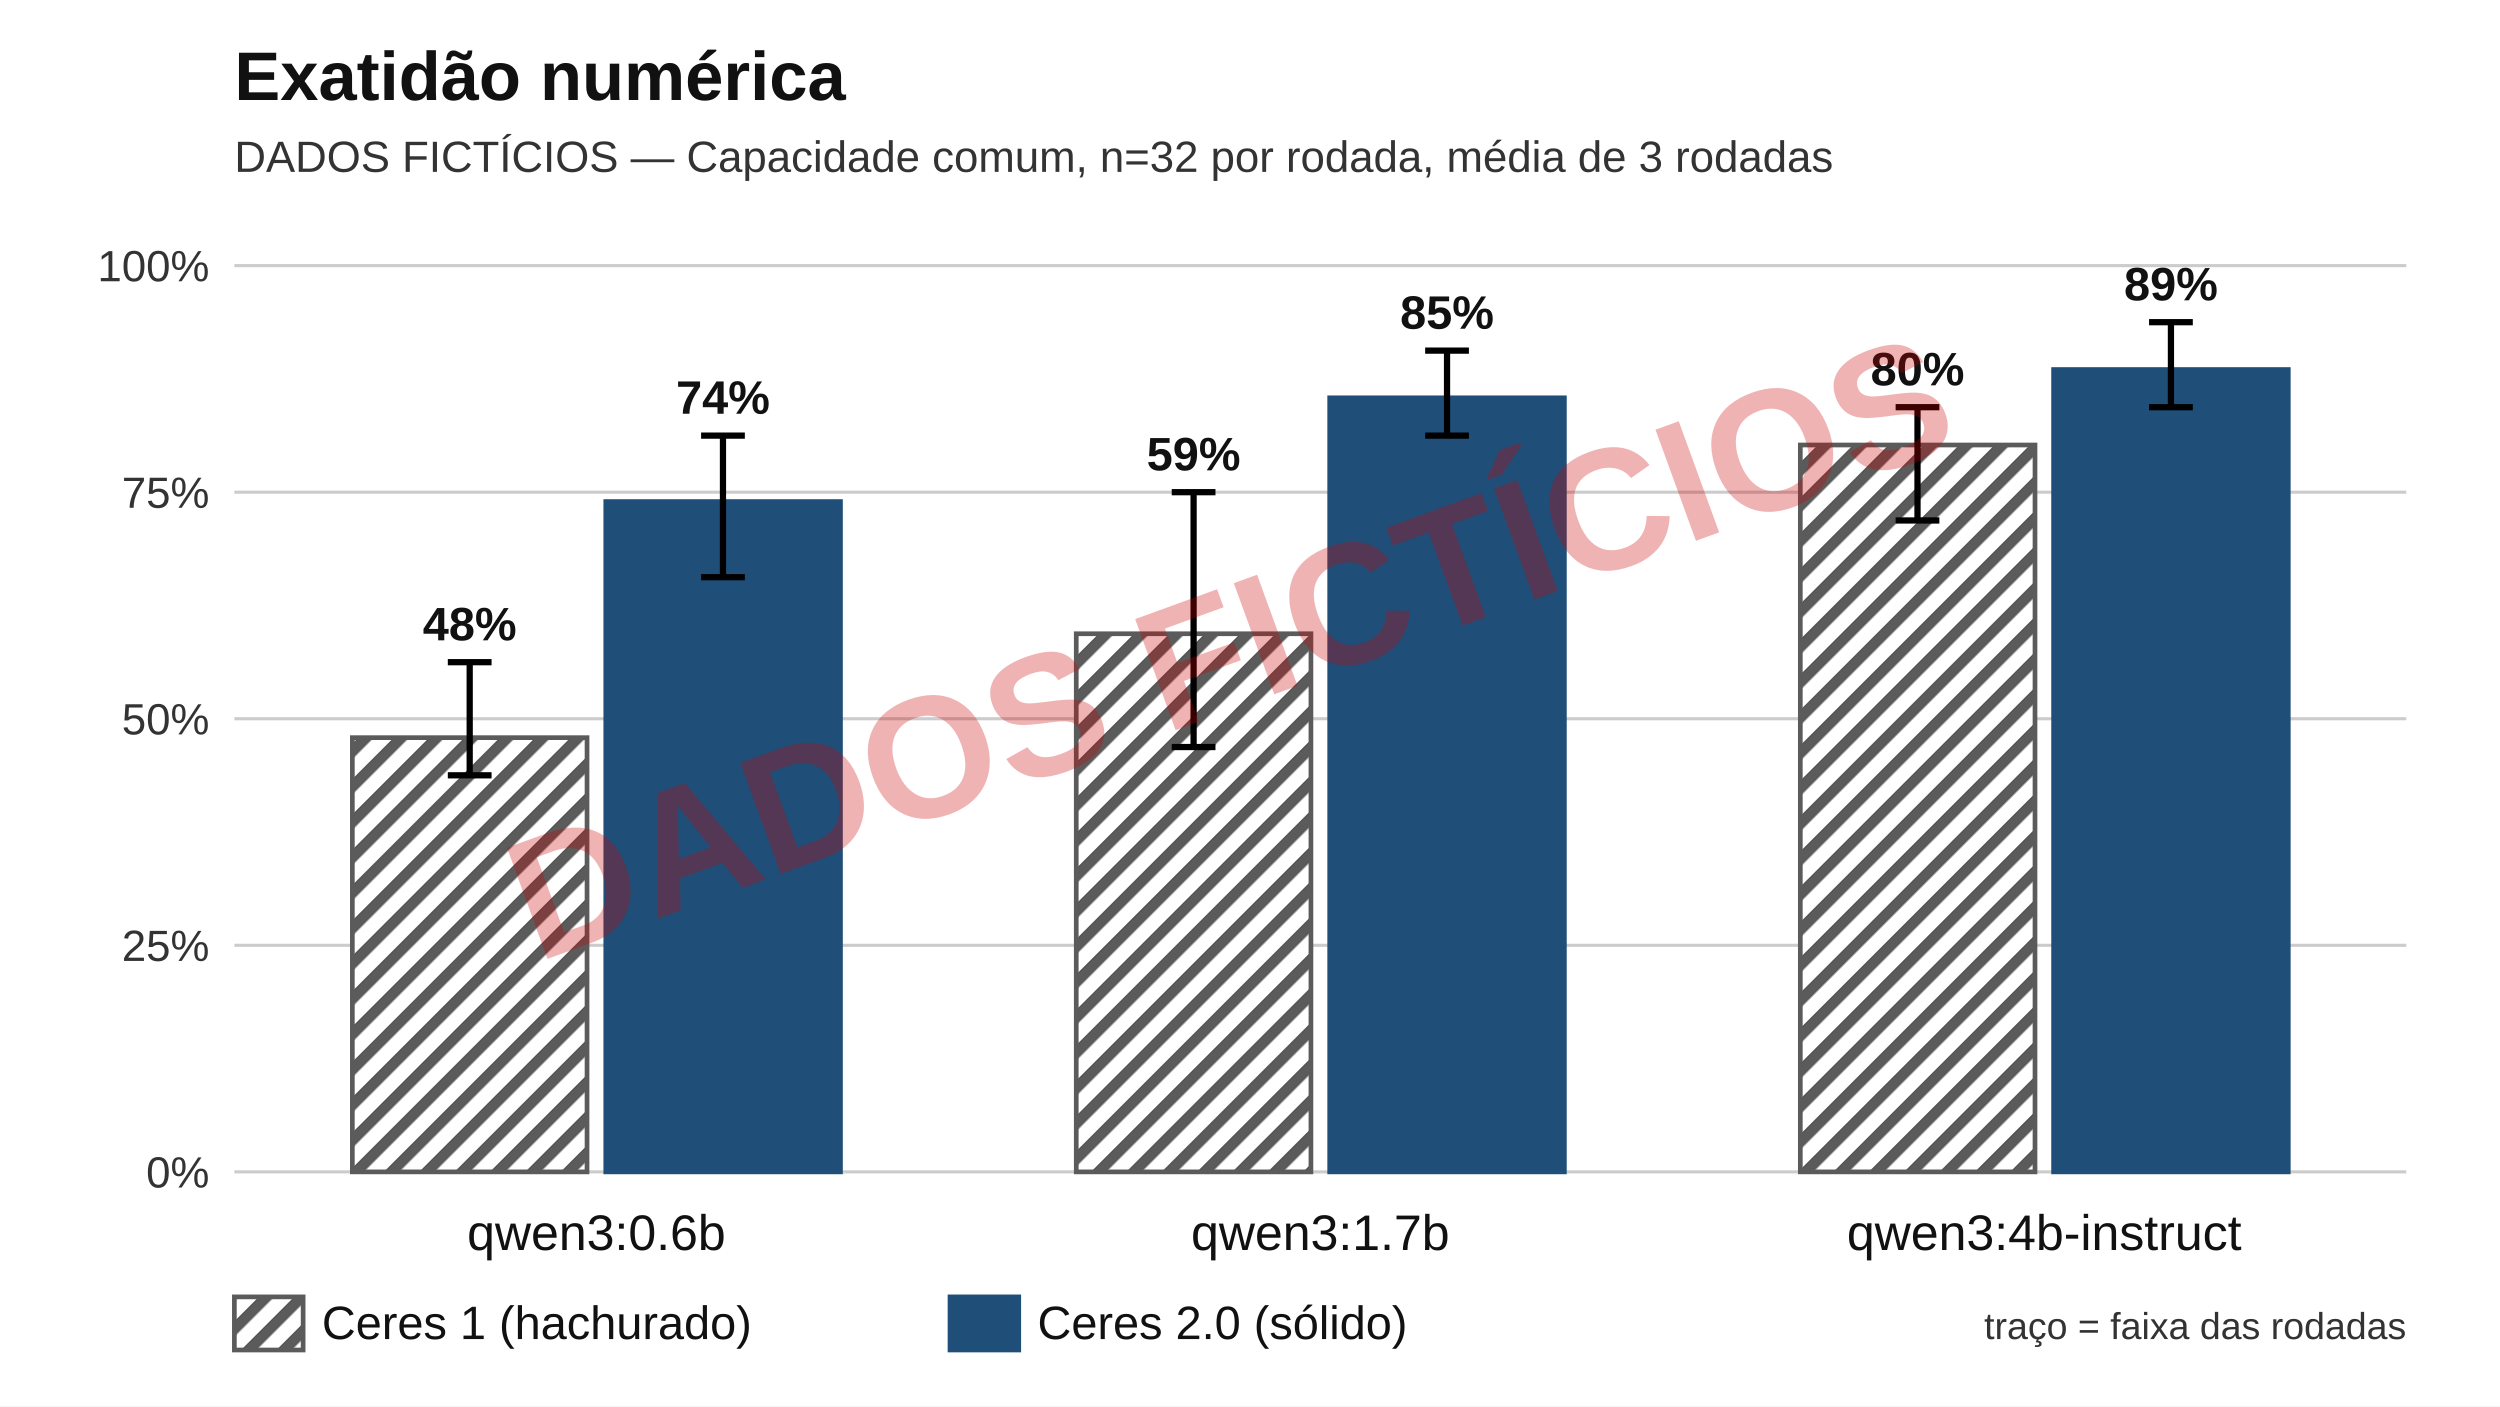
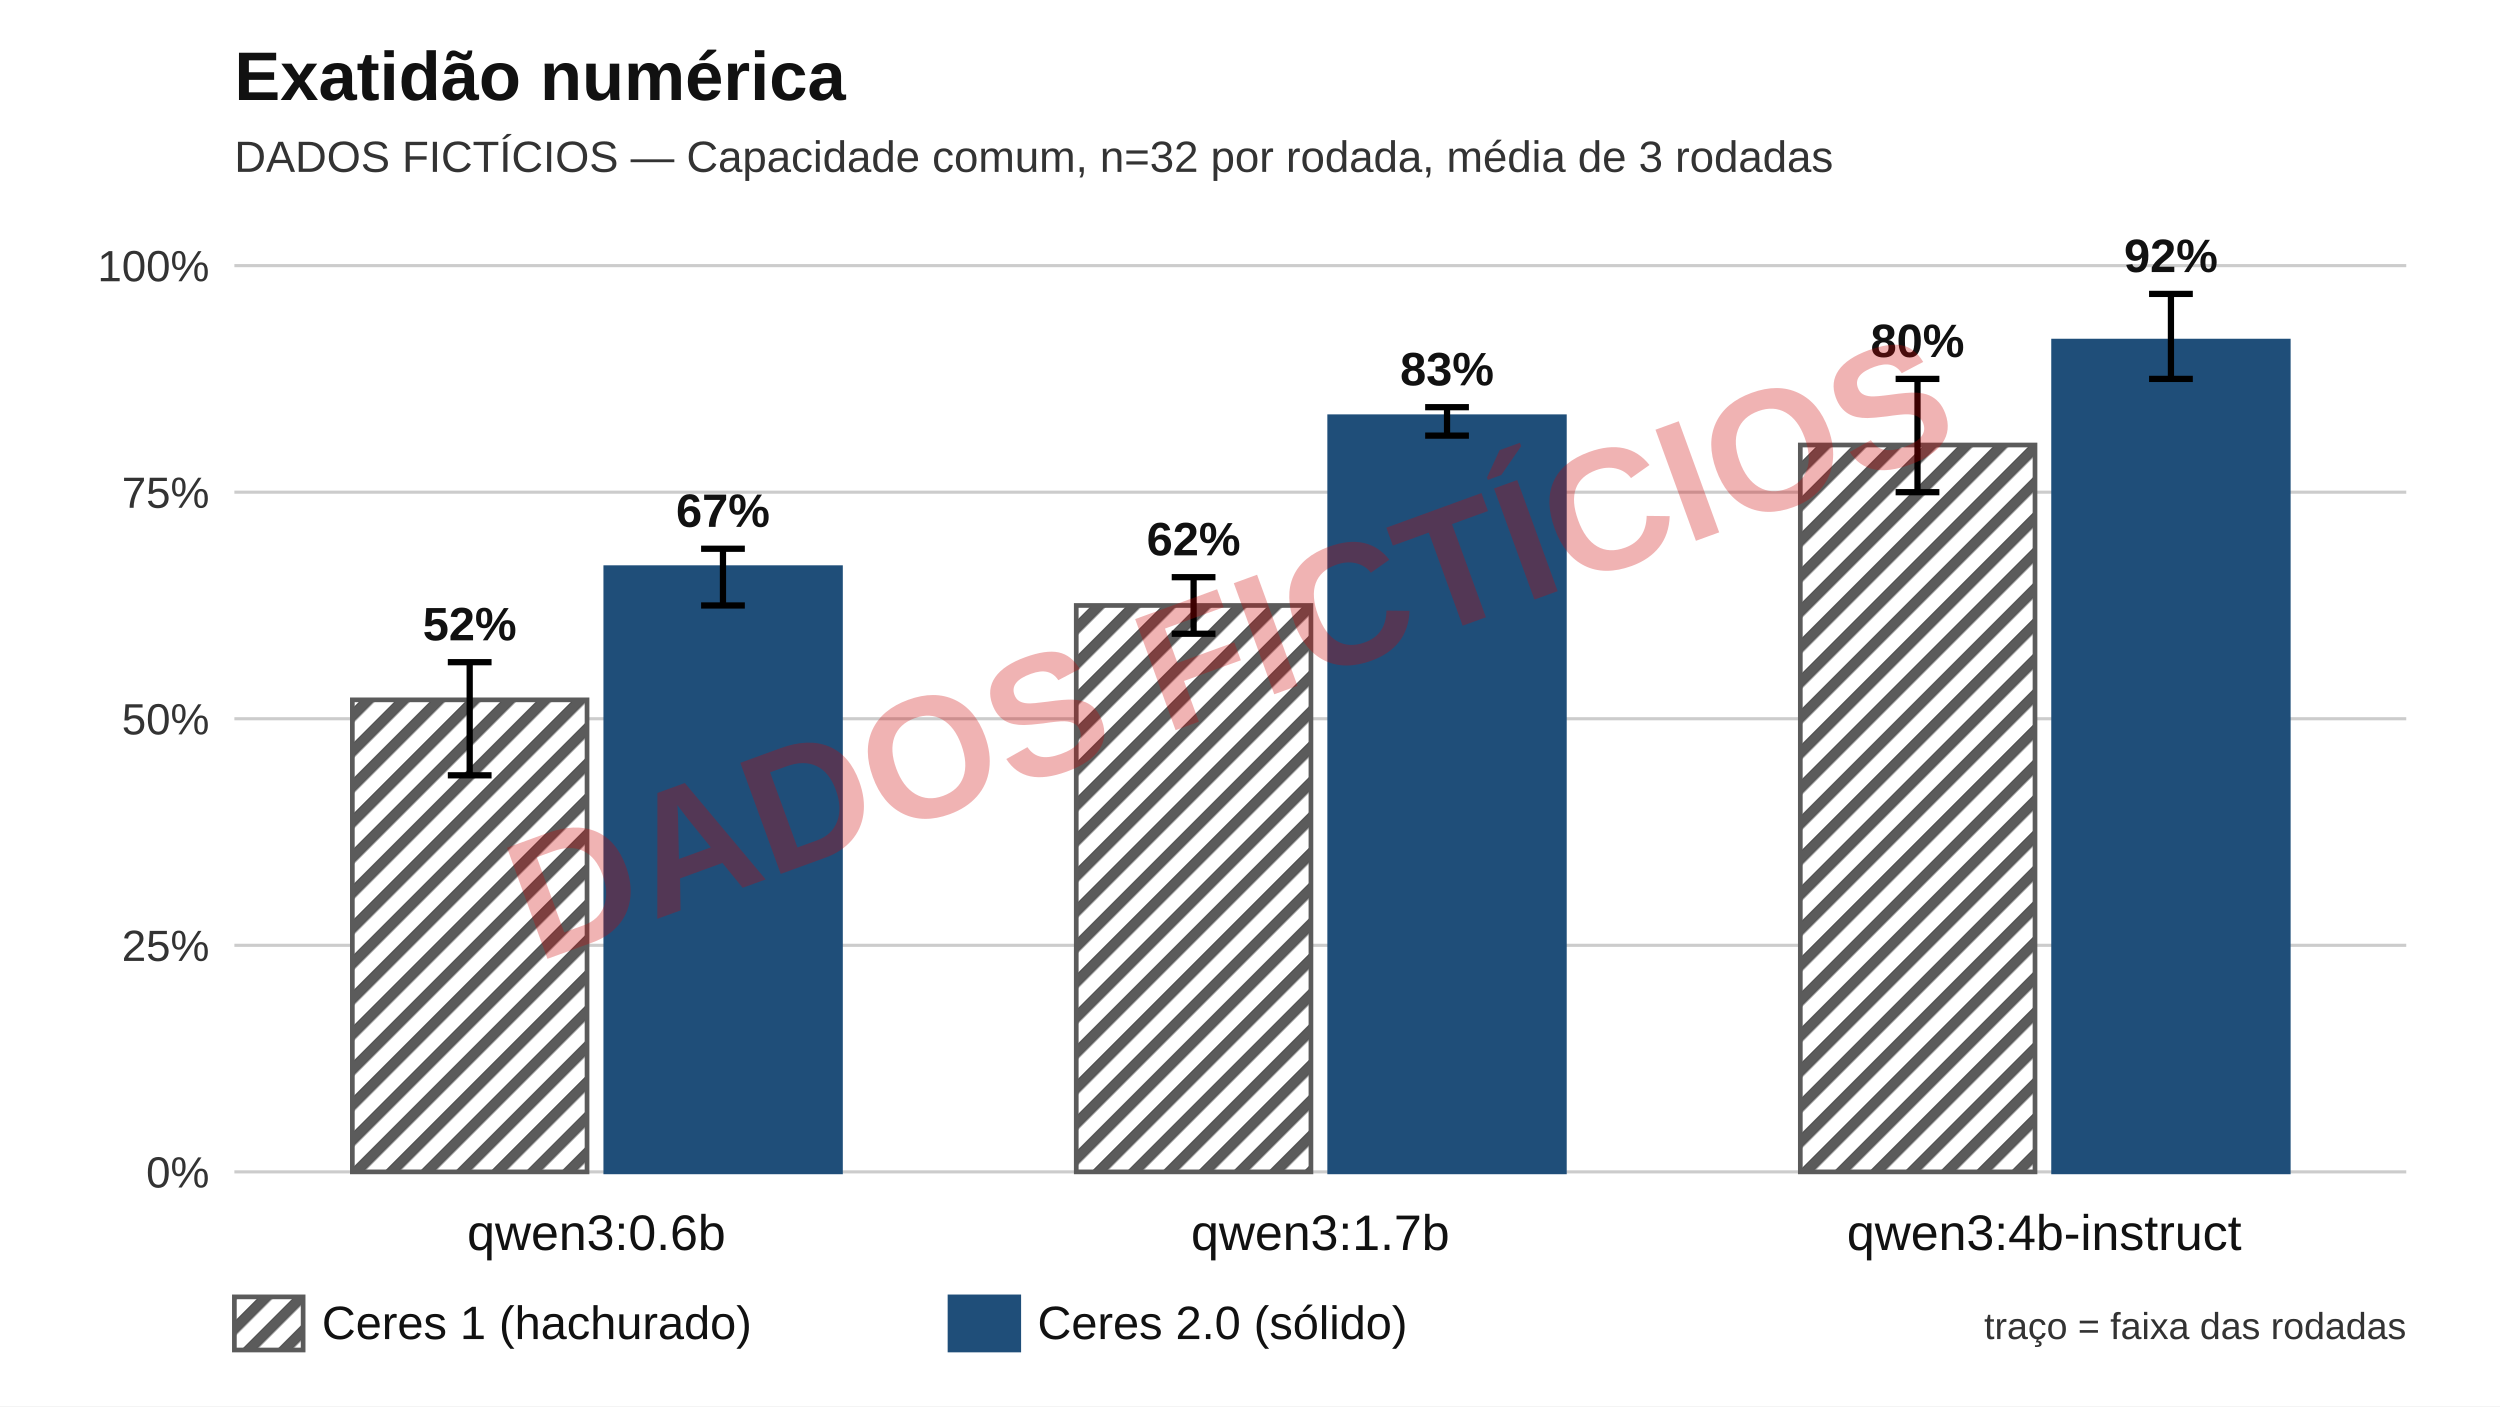
<svg xmlns="http://www.w3.org/2000/svg" viewBox="0 0 1600 900" width="1600" height="900" font-family="Arial, Helvetica, sans-serif" role="img" aria-label="Exatidão numérica">
  <defs>
    <pattern id="hachura-diagonal" width="16" height="16" patternUnits="userSpaceOnUse" patternTransform="rotate(45)">
      <rect width="16" height="16" fill="#ffffff" />
      <rect width="7" height="16" fill="#5b5b5b" />
    </pattern>
    <pattern id="hachura-pontos" width="14" height="14" patternUnits="userSpaceOnUse">
      <rect width="14" height="14" fill="#ffffff" />
      <circle cx="7" cy="7" r="4" fill="#7a4b00" />
    </pattern>
  </defs>
  <rect width="1600" height="900" fill="#ffffff" />
  <text x="150" y="64" font-size="44" font-weight="bold" fill="#111111">Exatidão numérica</text>
  <text x="150" y="110" font-size="28" fill="#333333">DADOS FICTÍCIOS — Capacidade comum, n=32 por rodada, média de 3 rodadas</text>
  <line x1="150" y1="750.0" x2="1540" y2="750.0" stroke="#cccccc" stroke-width="2" />
  <text x="134" y="760.0" font-size="28" text-anchor="end" fill="#333333">0%</text>
  <line x1="150" y1="605.0" x2="1540" y2="605.0" stroke="#cccccc" stroke-width="2" />
  <text x="134" y="615.0" font-size="28" text-anchor="end" fill="#333333">25%</text>
  <line x1="150" y1="460.0" x2="1540" y2="460.0" stroke="#cccccc" stroke-width="2" />
  <text x="134" y="470.0" font-size="28" text-anchor="end" fill="#333333">50%</text>
  <line x1="150" y1="315.0" x2="1540" y2="315.0" stroke="#cccccc" stroke-width="2" />
  <text x="134" y="325.0" font-size="28" text-anchor="end" fill="#333333">75%</text>
  <line x1="150" y1="170.0" x2="1540" y2="170.0" stroke="#cccccc" stroke-width="2" />
  <text x="134" y="180.0" font-size="28" text-anchor="end" fill="#333333">100%</text>
  <text x="381.7" y="800" font-size="32" text-anchor="middle" fill="#111111">qwen3:0.6b</text>
-   <rect x="225.5" y="472.1" width="150.2" height="277.9" fill="url(#hachura-diagonal)" stroke="#5b5b5b" stroke-width="3" />
+   <rect x="225.5" y="447.9" width="150.2" height="302.1" fill="url(#hachura-diagonal)" stroke="#5b5b5b" stroke-width="3" />
  <line x1="300.6" y1="496.2" x2="300.6" y2="423.8" stroke="#000000" stroke-width="4" />
  <line x1="286.6" y1="496.2" x2="314.6" y2="496.2" stroke="#000000" stroke-width="4" />
  <line x1="286.6" y1="423.8" x2="314.6" y2="423.8" stroke="#000000" stroke-width="4" />
-   <text x="300.6" y="409.8" font-size="30" font-weight="bold" text-anchor="middle" fill="#111111">48%</text>
-   <rect x="387.7" y="321.0" width="150.2" height="429.0" fill="#1f4e79" stroke="#1f4e79" stroke-width="3" />
-   <line x1="462.7" y1="369.4" x2="462.7" y2="278.8" stroke="#000000" stroke-width="4" />
-   <line x1="448.7" y1="369.4" x2="476.7" y2="369.4" stroke="#000000" stroke-width="4" />
-   <line x1="448.7" y1="278.8" x2="476.7" y2="278.8" stroke="#000000" stroke-width="4" />
-   <text x="462.7" y="264.8" font-size="30" font-weight="bold" text-anchor="middle" fill="#111111">74%</text>
+   <text x="300.6" y="409.8" font-size="30" font-weight="bold" text-anchor="middle" fill="#111111">52%</text>
+   <rect x="387.7" y="363.3" width="150.2" height="386.7" fill="#1f4e79" stroke="#1f4e79" stroke-width="3" />
+   <line x1="462.7" y1="387.5" x2="462.7" y2="351.2" stroke="#000000" stroke-width="4" />
+   <line x1="448.7" y1="387.5" x2="476.7" y2="387.5" stroke="#000000" stroke-width="4" />
+   <line x1="448.7" y1="351.2" x2="476.7" y2="351.2" stroke="#000000" stroke-width="4" />
+   <text x="462.7" y="337.2" font-size="30" font-weight="bold" text-anchor="middle" fill="#111111">67%</text>
  <text x="845.0" y="800" font-size="32" text-anchor="middle" fill="#111111">qwen3:1.7b</text>
-   <rect x="688.8" y="405.6" width="150.2" height="344.4" fill="url(#hachura-diagonal)" stroke="#5b5b5b" stroke-width="3" />
-   <line x1="763.9" y1="478.1" x2="763.9" y2="315.0" stroke="#000000" stroke-width="4" />
-   <line x1="749.9" y1="478.1" x2="777.9" y2="478.1" stroke="#000000" stroke-width="4" />
-   <line x1="749.9" y1="315.0" x2="777.9" y2="315.0" stroke="#000000" stroke-width="4" />
-   <text x="763.9" y="301.0" font-size="30" font-weight="bold" text-anchor="middle" fill="#111111">59%</text>
-   <rect x="851.0" y="254.6" width="150.2" height="495.4" fill="#1f4e79" stroke="#1f4e79" stroke-width="3" />
-   <line x1="926.1" y1="278.8" x2="926.1" y2="224.4" stroke="#000000" stroke-width="4" />
+   <rect x="688.8" y="387.5" width="150.2" height="362.5" fill="url(#hachura-diagonal)" stroke="#5b5b5b" stroke-width="3" />
+   <line x1="763.9" y1="405.6" x2="763.9" y2="369.4" stroke="#000000" stroke-width="4" />
+   <line x1="749.9" y1="405.6" x2="777.9" y2="405.6" stroke="#000000" stroke-width="4" />
+   <line x1="749.9" y1="369.4" x2="777.9" y2="369.4" stroke="#000000" stroke-width="4" />
+   <text x="763.9" y="355.4" font-size="30" font-weight="bold" text-anchor="middle" fill="#111111">62%</text>
+   <rect x="851.0" y="266.7" width="150.2" height="483.3" fill="#1f4e79" stroke="#1f4e79" stroke-width="3" />
+   <line x1="926.1" y1="278.8" x2="926.1" y2="260.6" stroke="#000000" stroke-width="4" />
  <line x1="912.1" y1="278.8" x2="940.1" y2="278.8" stroke="#000000" stroke-width="4" />
-   <line x1="912.1" y1="224.4" x2="940.1" y2="224.4" stroke="#000000" stroke-width="4" />
-   <text x="926.1" y="210.4" font-size="30" font-weight="bold" text-anchor="middle" fill="#111111">85%</text>
+   <line x1="912.1" y1="260.6" x2="940.1" y2="260.6" stroke="#000000" stroke-width="4" />
+   <text x="926.1" y="246.6" font-size="30" font-weight="bold" text-anchor="middle" fill="#111111">83%</text>
  <text x="1308.3" y="800" font-size="32" text-anchor="middle" fill="#111111">qwen3:4b-instruct</text>
  <rect x="1152.2" y="284.8" width="150.2" height="465.2" fill="url(#hachura-diagonal)" stroke="#5b5b5b" stroke-width="3" />
-   <line x1="1227.2" y1="333.1" x2="1227.2" y2="260.6" stroke="#000000" stroke-width="4" />
-   <line x1="1213.2" y1="333.1" x2="1241.2" y2="333.1" stroke="#000000" stroke-width="4" />
-   <line x1="1213.2" y1="260.6" x2="1241.2" y2="260.6" stroke="#000000" stroke-width="4" />
-   <text x="1227.2" y="246.6" font-size="30" font-weight="bold" text-anchor="middle" fill="#111111">80%</text>
-   <rect x="1314.3" y="236.5" width="150.2" height="513.5" fill="#1f4e79" stroke="#1f4e79" stroke-width="3" />
-   <line x1="1389.4" y1="260.6" x2="1389.4" y2="206.2" stroke="#000000" stroke-width="4" />
-   <line x1="1375.4" y1="260.6" x2="1403.4" y2="260.6" stroke="#000000" stroke-width="4" />
-   <line x1="1375.4" y1="206.2" x2="1403.4" y2="206.2" stroke="#000000" stroke-width="4" />
-   <text x="1389.4" y="192.2" font-size="30" font-weight="bold" text-anchor="middle" fill="#111111">89%</text>
+   <line x1="1227.2" y1="315.0" x2="1227.2" y2="242.5" stroke="#000000" stroke-width="4" />
+   <line x1="1213.2" y1="315.0" x2="1241.2" y2="315.0" stroke="#000000" stroke-width="4" />
+   <line x1="1213.2" y1="242.5" x2="1241.2" y2="242.5" stroke="#000000" stroke-width="4" />
+   <text x="1227.2" y="228.5" font-size="30" font-weight="bold" text-anchor="middle" fill="#111111">80%</text>
+   <rect x="1314.3" y="218.3" width="150.2" height="531.7" fill="#1f4e79" stroke="#1f4e79" stroke-width="3" />
+   <line x1="1389.4" y1="242.5" x2="1389.4" y2="188.1" stroke="#000000" stroke-width="4" />
+   <line x1="1375.4" y1="242.5" x2="1403.4" y2="242.5" stroke="#000000" stroke-width="4" />
+   <line x1="1375.4" y1="188.1" x2="1403.4" y2="188.1" stroke="#000000" stroke-width="4" />
+   <text x="1389.4" y="174.1" font-size="30" font-weight="bold" text-anchor="middle" fill="#111111">92%</text>
  <rect x="150" y="830" width="44" height="34" fill="url(#hachura-diagonal)" stroke="#5b5b5b" stroke-width="3" />
  <text x="206" y="857" font-size="30" fill="#111111">Ceres 1 (hachurado)</text>
  <rect x="608" y="830" width="44" height="34" fill="#1f4e79" stroke="#1f4e79" stroke-width="3" />
  <text x="664" y="857" font-size="30" fill="#111111">Ceres 2.0 (sólido)</text>
  <text x="1540" y="857" font-size="24" text-anchor="end" fill="#333333">traço = faixa das rodadas</text>
  <text x="800.0" y="450.0" font-size="110" font-weight="bold" fill="#cc0000" fill-opacity="0.30" text-anchor="middle" transform="rotate(-20 800.0 450.0)">DADOS FICTÍCIOS</text>
</svg>
